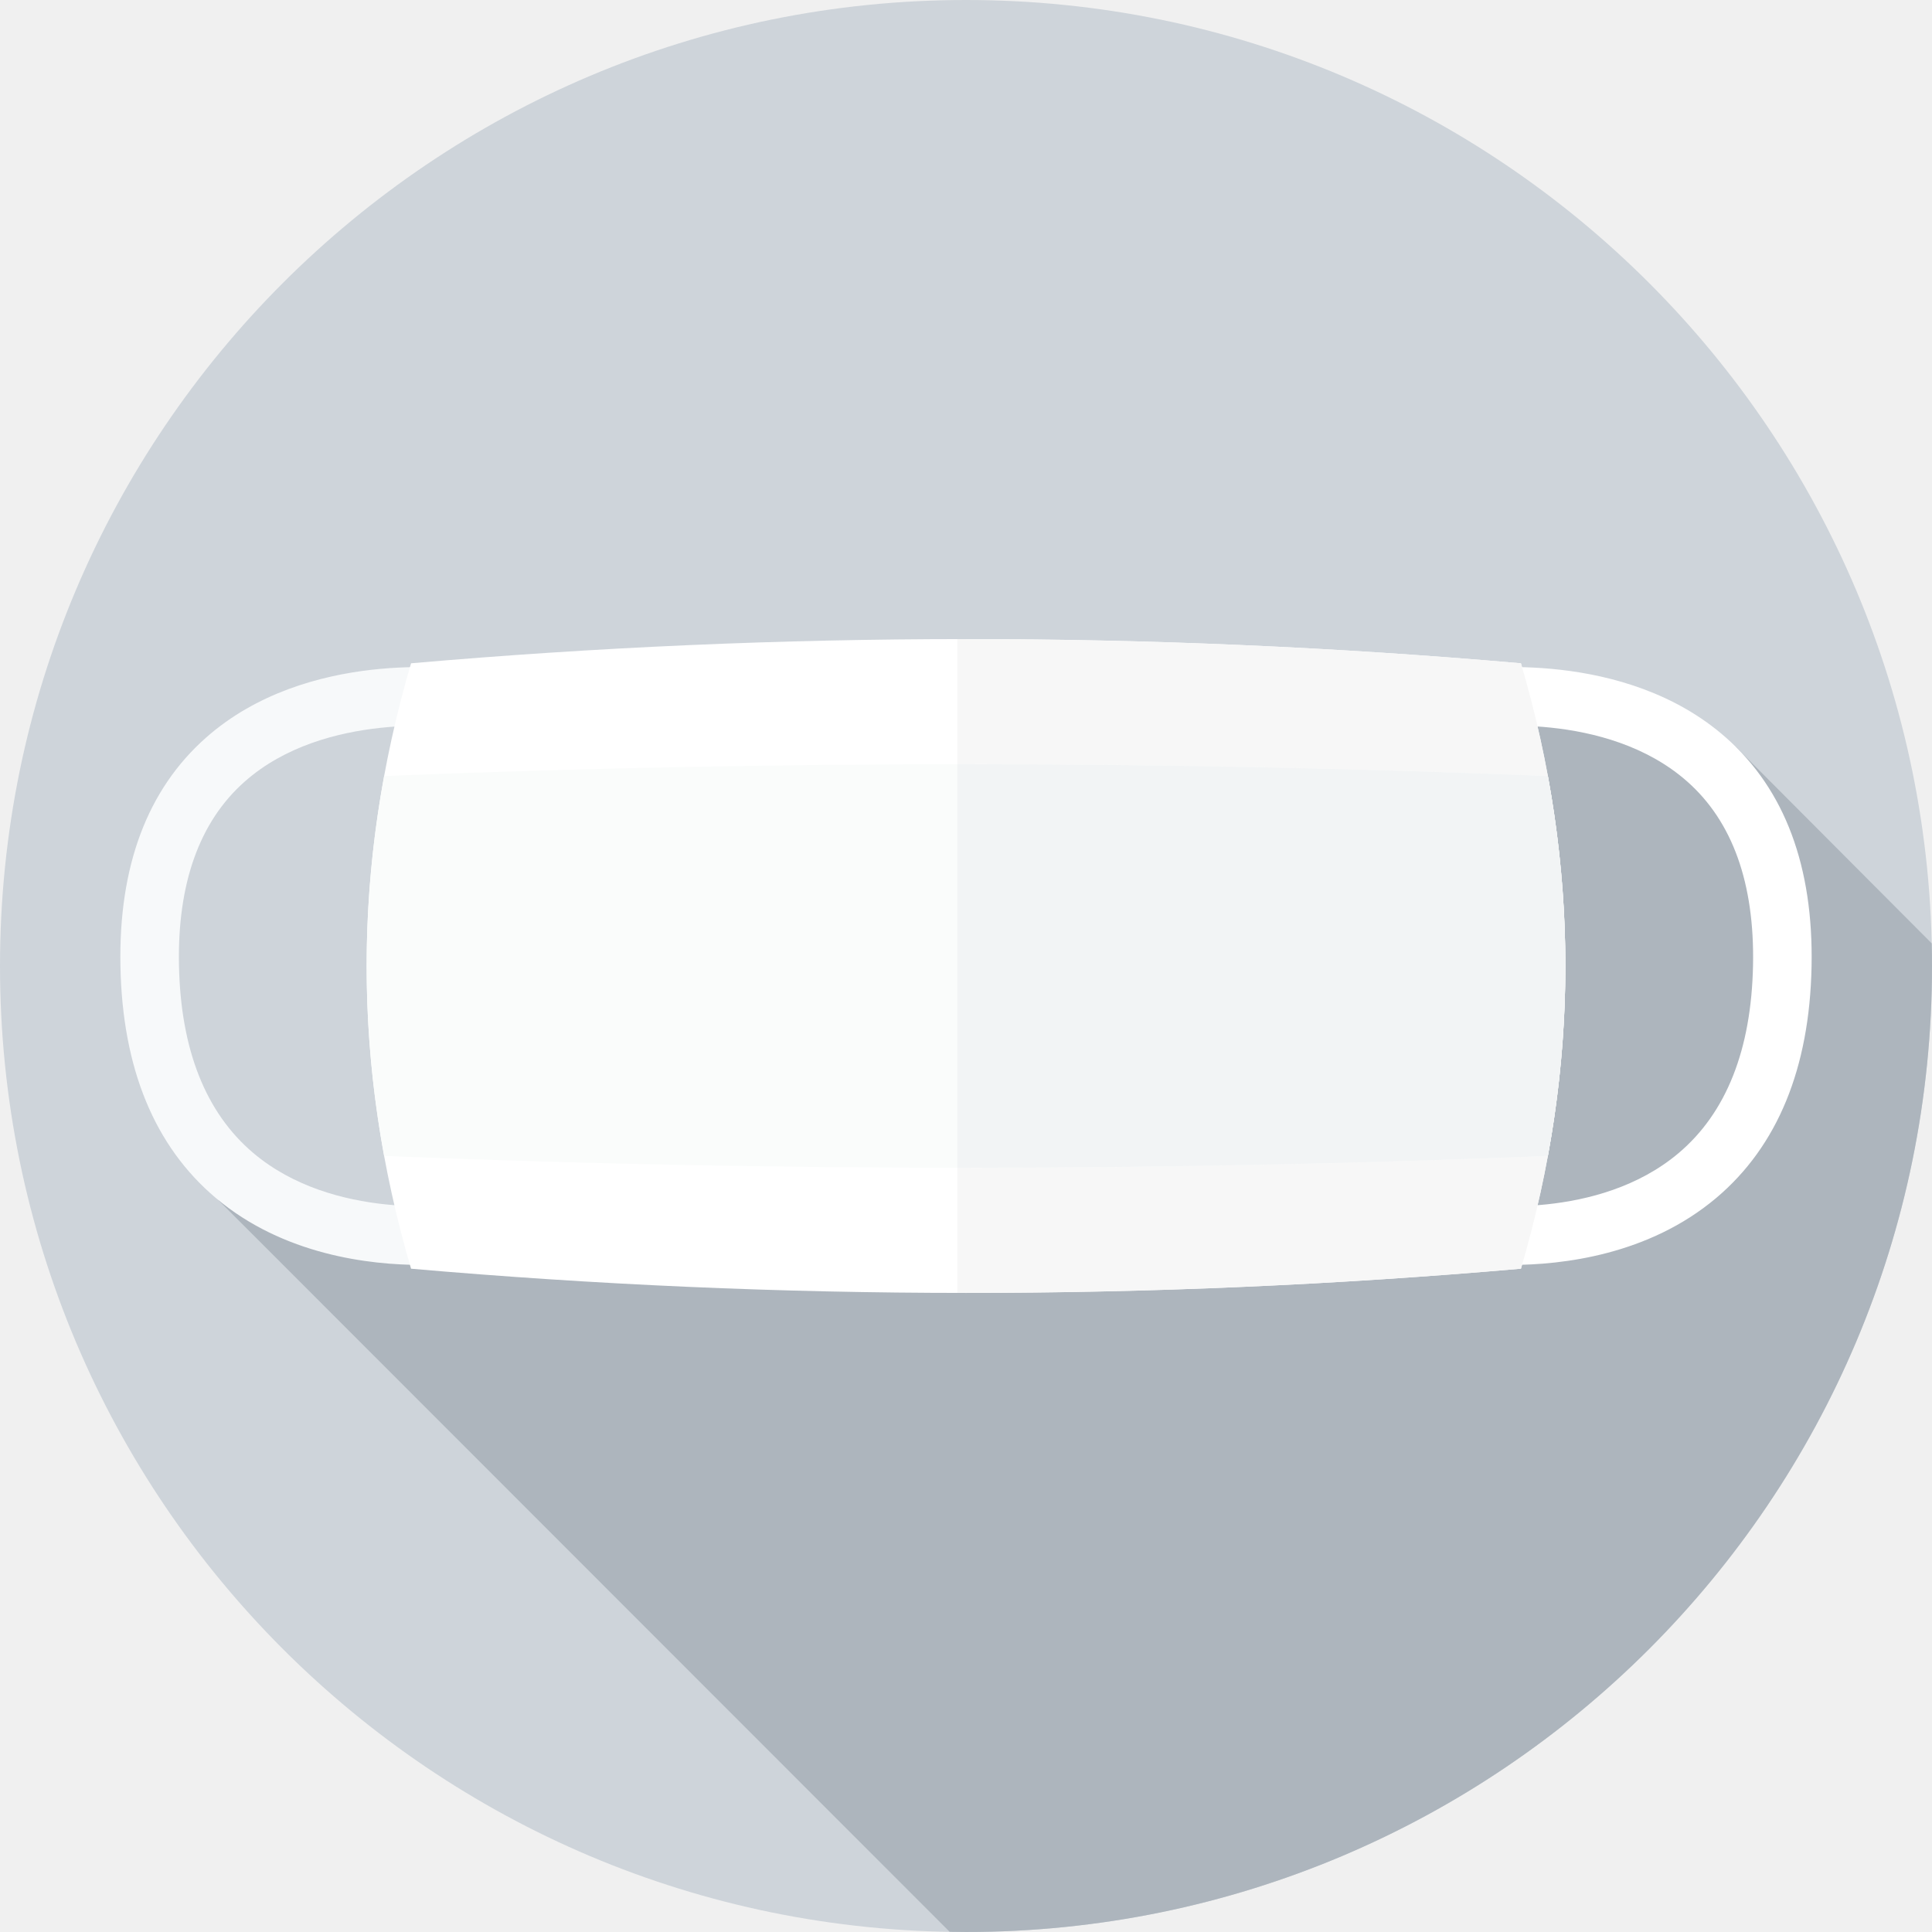
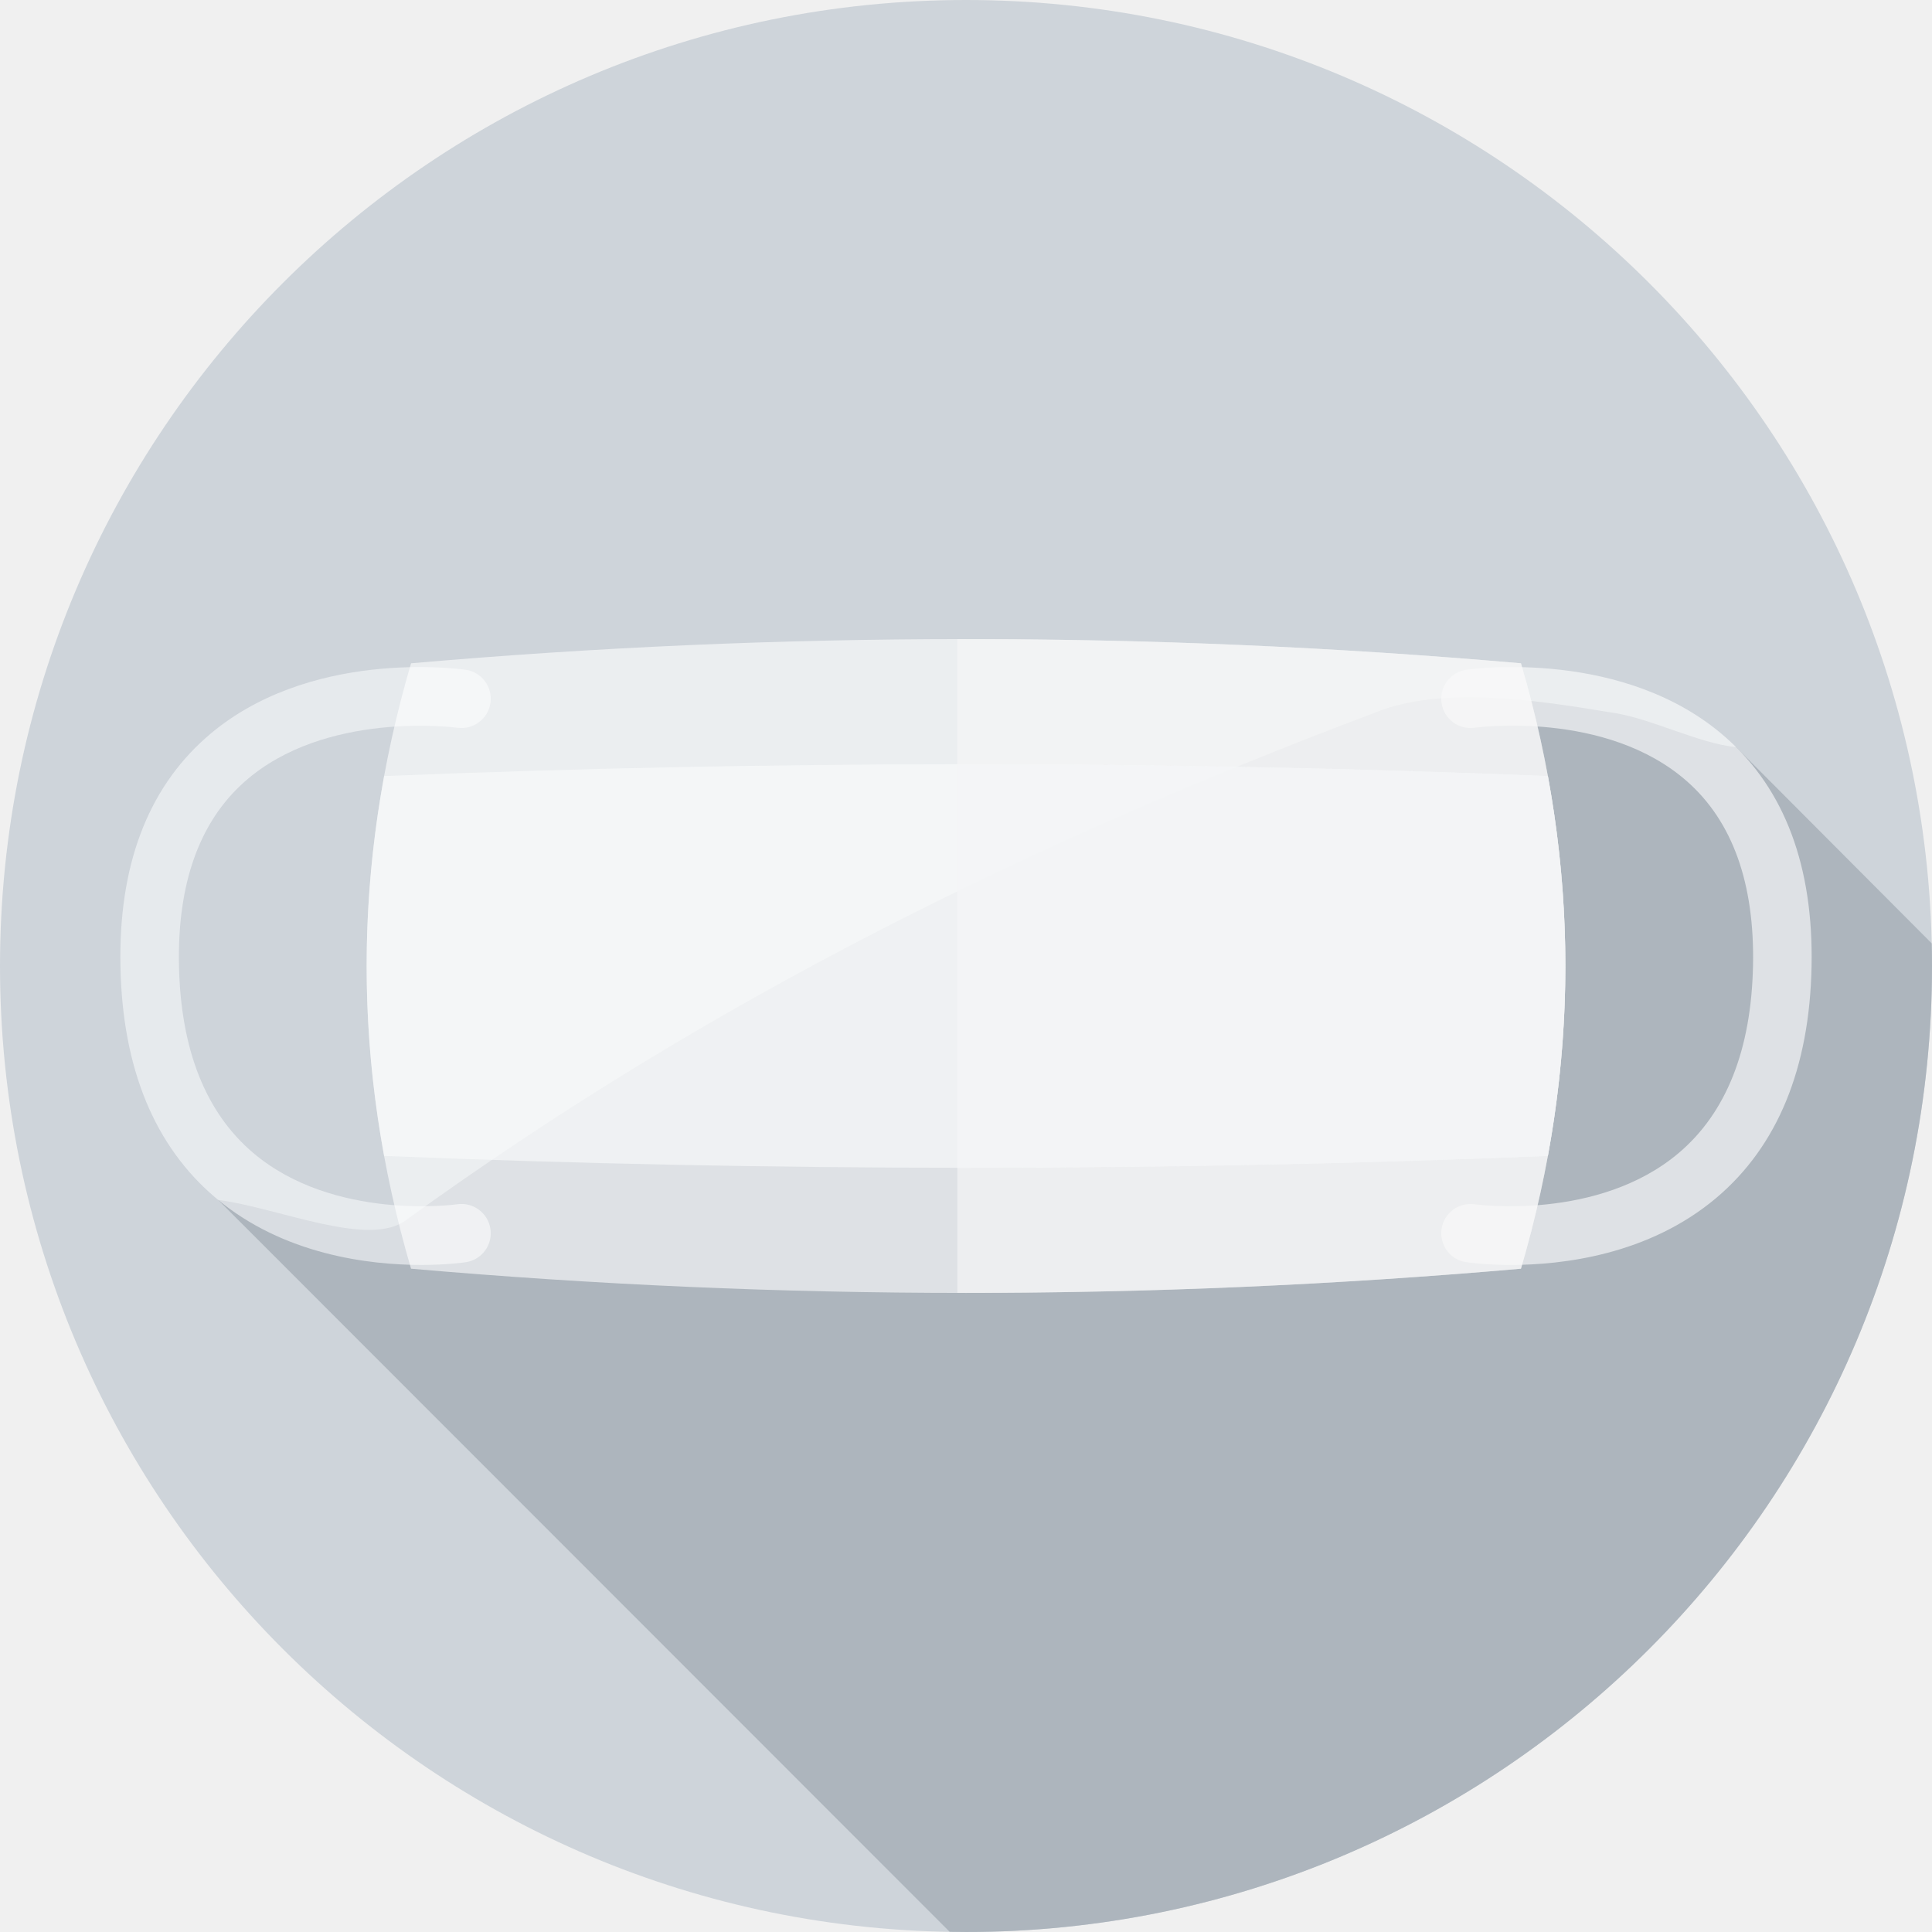
<svg xmlns="http://www.w3.org/2000/svg" version="1.1" id="Layer_1" x="0px" y="0px" viewBox="0 0 297 297" style="enable-background:new 0 0 297 297;" xml:space="preserve">
  <g>
    <g>
      <g>
        <g>
          <circle style="fill:#ced4da;" cx="148.5" cy="148.5" r="148.5" />
        </g>
      </g>
    </g>
    <path style="fill:#adb5bd;" d="M296.956,145.021l-30.087-30.184c-5.667-0.488-13.419-4.594-19.369-5.338c-12-2-26-4-36,0   c-53,20-102,44-149,78c-5.703,4.435-19.637-1.831-28.965-3.041l112.447,112.509c0.839,0.014,1.676,0.032,2.518,0.032   c82.014,0,148.5-66.486,148.5-148.5C297,147.337,296.983,146.178,296.956,145.021z" />
-     <path style="fill:#f7f9fa;" d="M64.756,194.453c-7.923,0-21.18-1.519-31.591-10.302c-9.405-7.936-14.335-19.899-14.649-35.561   c-0.31-15.365,4.115-27.205,13.151-35.192c15.571-13.764,38.93-10.576,39.919-10.436c2.46,0.355,4.166,2.637,3.812,5.097   c-0.354,2.459-2.634,4.152-5.091,3.813c-0.298-0.042-20.335-2.681-32.716,8.303c-6.939,6.156-10.33,15.655-10.077,28.234   c0.26,12.934,4.099,22.632,11.41,28.826c12.417,10.519,31.173,7.924,31.36,7.896c2.452-0.362,4.742,1.338,5.106,3.793   c0.363,2.454-1.325,4.739-3.779,5.108C71.305,194.079,68.686,194.453,64.756,194.453z" />
-     <path style="fill:#FFFFFF;" d="M232.244,194.453c-3.932,0-6.549-0.374-6.855-0.42c-2.458-0.369-4.151-2.661-3.782-5.118   c0.369-2.458,2.663-4.146,5.118-3.782c0.179,0.025,18.936,2.62,31.352-7.897c7.312-6.194,11.15-15.893,11.41-28.826   c0.254-12.601-3.149-22.111-10.113-28.267c-12.487-11.035-32.474-8.3-32.674-8.271c-2.458,0.356-4.742-1.352-5.097-3.812   s1.352-4.741,3.812-5.097c0.988-0.141,24.346-3.329,39.919,10.436c9.036,7.987,13.461,19.827,13.151,35.192   c-0.314,15.661-5.244,27.625-14.649,35.561C253.425,192.934,240.168,194.453,232.244,194.453z" />
-     <path style="fill:#FFFFFF;" d="M63.188,195.034c56.875,4.964,113.749,4.964,170.624,0c9.1-31.022,9.1-62.045,0-93.067   c-56.875-4.964-113.749-4.964-170.624,0C54.088,132.989,54.088,164.011,63.188,195.034z" />
-     <path style="fill:#f7f7f7;" d="M233.812,101.966c-28.882-2.521-57.763-3.755-86.645-3.716v100.498   c28.882,0.04,57.763-1.195,86.645-3.715C242.912,164.011,242.912,132.989,233.812,101.966z" />
-     <path style="fill:#fafcfb;" d="M59.053,119.3c-3.583,19.466-3.583,38.933,0,58.399c59.632,2.425,119.263,2.425,178.895,0   c3.583-19.466,3.583-38.933,0-58.399C178.316,116.875,118.684,116.875,59.053,119.3z" />
-     <path style="fill:#f2f4f5;" d="M237.947,119.3c-30.26-1.231-60.52-1.834-90.78-1.816v62.031c30.26,0.018,60.52-0.585,90.78-1.816   C241.53,158.233,241.53,138.767,237.947,119.3z" />
+     <path style="fill:#f7f9fa;" fill-opacity="0.6" d="M64.756,194.453c-7.923,0-21.18-1.519-31.591-10.302c-9.405-7.936-14.335-19.899-14.649-35.561   c-0.31-15.365,4.115-27.205,13.151-35.192c15.571-13.764,38.93-10.576,39.919-10.436c2.46,0.355,4.166,2.637,3.812,5.097   c-0.354,2.459-2.634,4.152-5.091,3.813c-0.298-0.042-20.335-2.681-32.716,8.303c-6.939,6.156-10.33,15.655-10.077,28.234   c0.26,12.934,4.099,22.632,11.41,28.826c12.417,10.519,31.173,7.924,31.36,7.896c2.452-0.362,4.742,1.338,5.106,3.793   c0.363,2.454-1.325,4.739-3.779,5.108C71.305,194.079,68.686,194.453,64.756,194.453z" />
+     <path style="fill:#FFFFFF;" fill-opacity="0.6" d="M232.244,194.453c-3.932,0-6.549-0.374-6.855-0.42c-2.458-0.369-4.151-2.661-3.782-5.118   c0.369-2.458,2.663-4.146,5.118-3.782c0.179,0.025,18.936,2.62,31.352-7.897c7.312-6.194,11.15-15.893,11.41-28.826   c0.254-12.601-3.149-22.111-10.113-28.267c-12.487-11.035-32.474-8.3-32.674-8.271c-2.458,0.356-4.742-1.352-5.097-3.812   s1.352-4.741,3.812-5.097c0.988-0.141,24.346-3.329,39.919,10.436c9.036,7.987,13.461,19.827,13.151,35.192   c-0.314,15.661-5.244,27.625-14.649,35.561C253.425,192.934,240.168,194.453,232.244,194.453z" />
+     <path style="fill:#FFFFFF;" fill-opacity="0.6" d="M63.188,195.034c56.875,4.964,113.749,4.964,170.624,0c9.1-31.022,9.1-62.045,0-93.067   c-56.875-4.964-113.749-4.964-170.624,0C54.088,132.989,54.088,164.011,63.188,195.034z" />
+     <path style="fill:#f7f7f7;" fill-opacity="0.6" d="M233.812,101.966c-28.882-2.521-57.763-3.755-86.645-3.716v100.498   c28.882,0.04,57.763-1.195,86.645-3.715C242.912,164.011,242.912,132.989,233.812,101.966z" />
+     <path style="fill:#fafcfb;" fill-opacity="0.6" d="M59.053,119.3c-3.583,19.466-3.583,38.933,0,58.399c59.632,2.425,119.263,2.425,178.895,0   c3.583-19.466,3.583-38.933,0-58.399C178.316,116.875,118.684,116.875,59.053,119.3z" />
+     <path style="fill:#f2f4f5;" fill-opacity="0.6" d="M237.947,119.3c-30.26-1.231-60.52-1.834-90.78-1.816v62.031c30.26,0.018,60.52-0.585,90.78-1.816   C241.53,158.233,241.53,138.767,237.947,119.3z" />
  </g>
  <g>
</g>
  <g>
</g>
  <g>
</g>
  <g>
</g>
  <g>
</g>
  <g>
</g>
  <g>
</g>
  <g>
</g>
  <g>
</g>
  <g>
</g>
  <g>
</g>
  <g>
</g>
  <g>
</g>
  <g>
</g>
  <g>
</g>
</svg>
